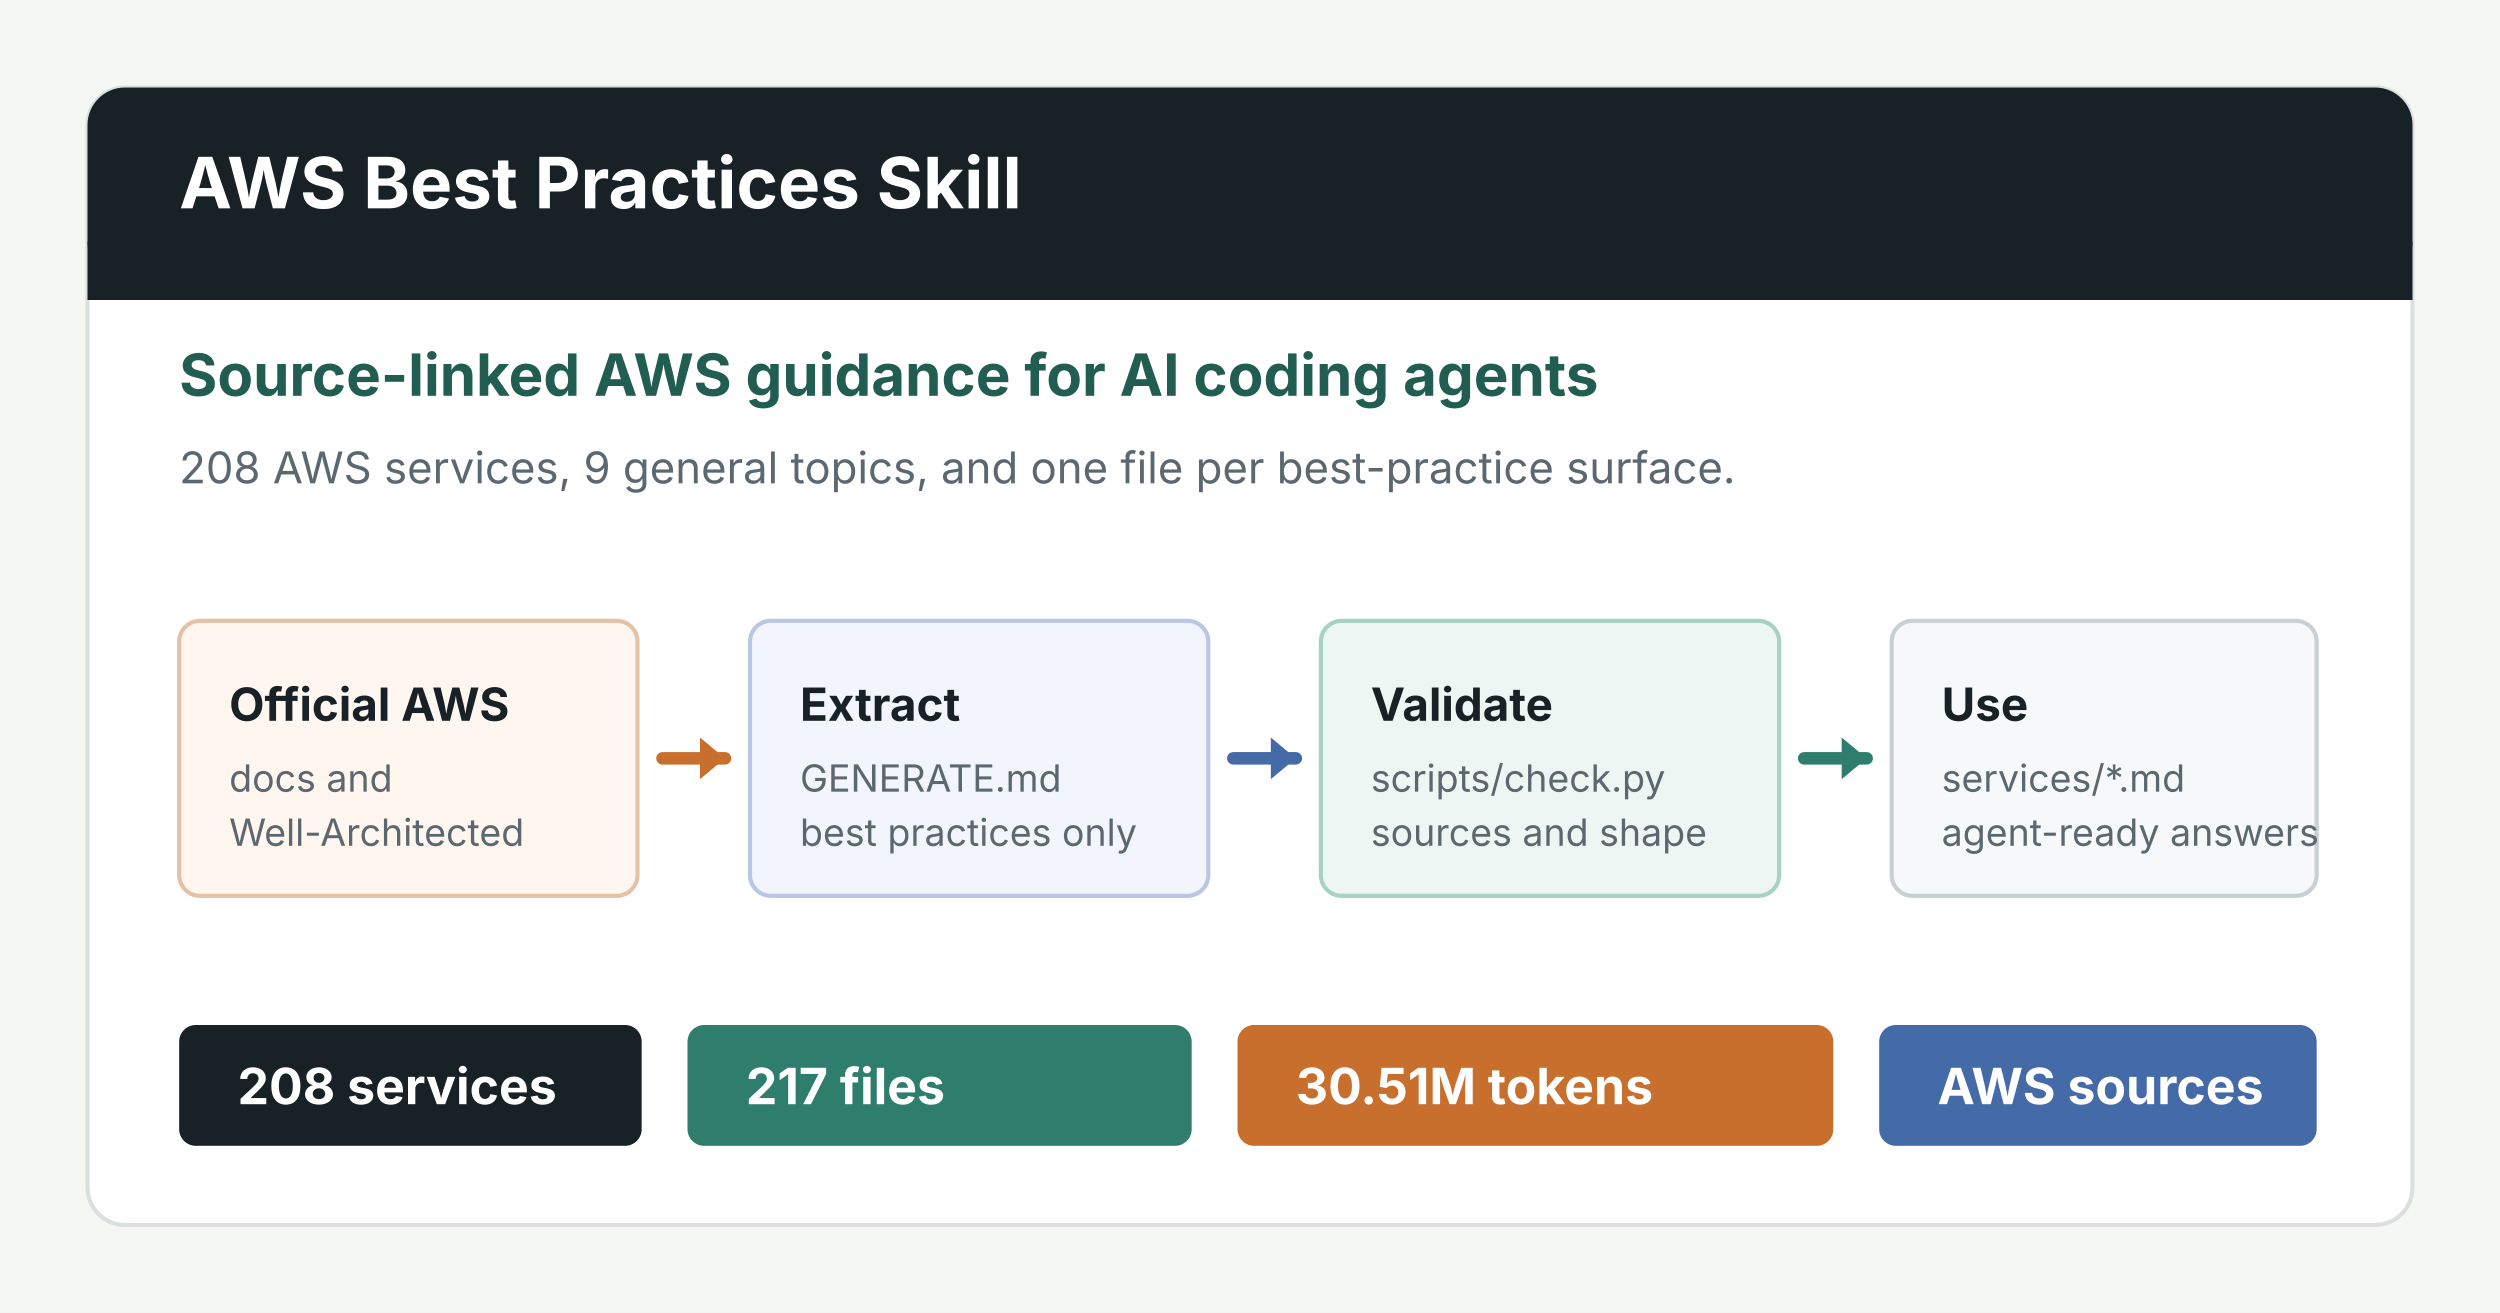
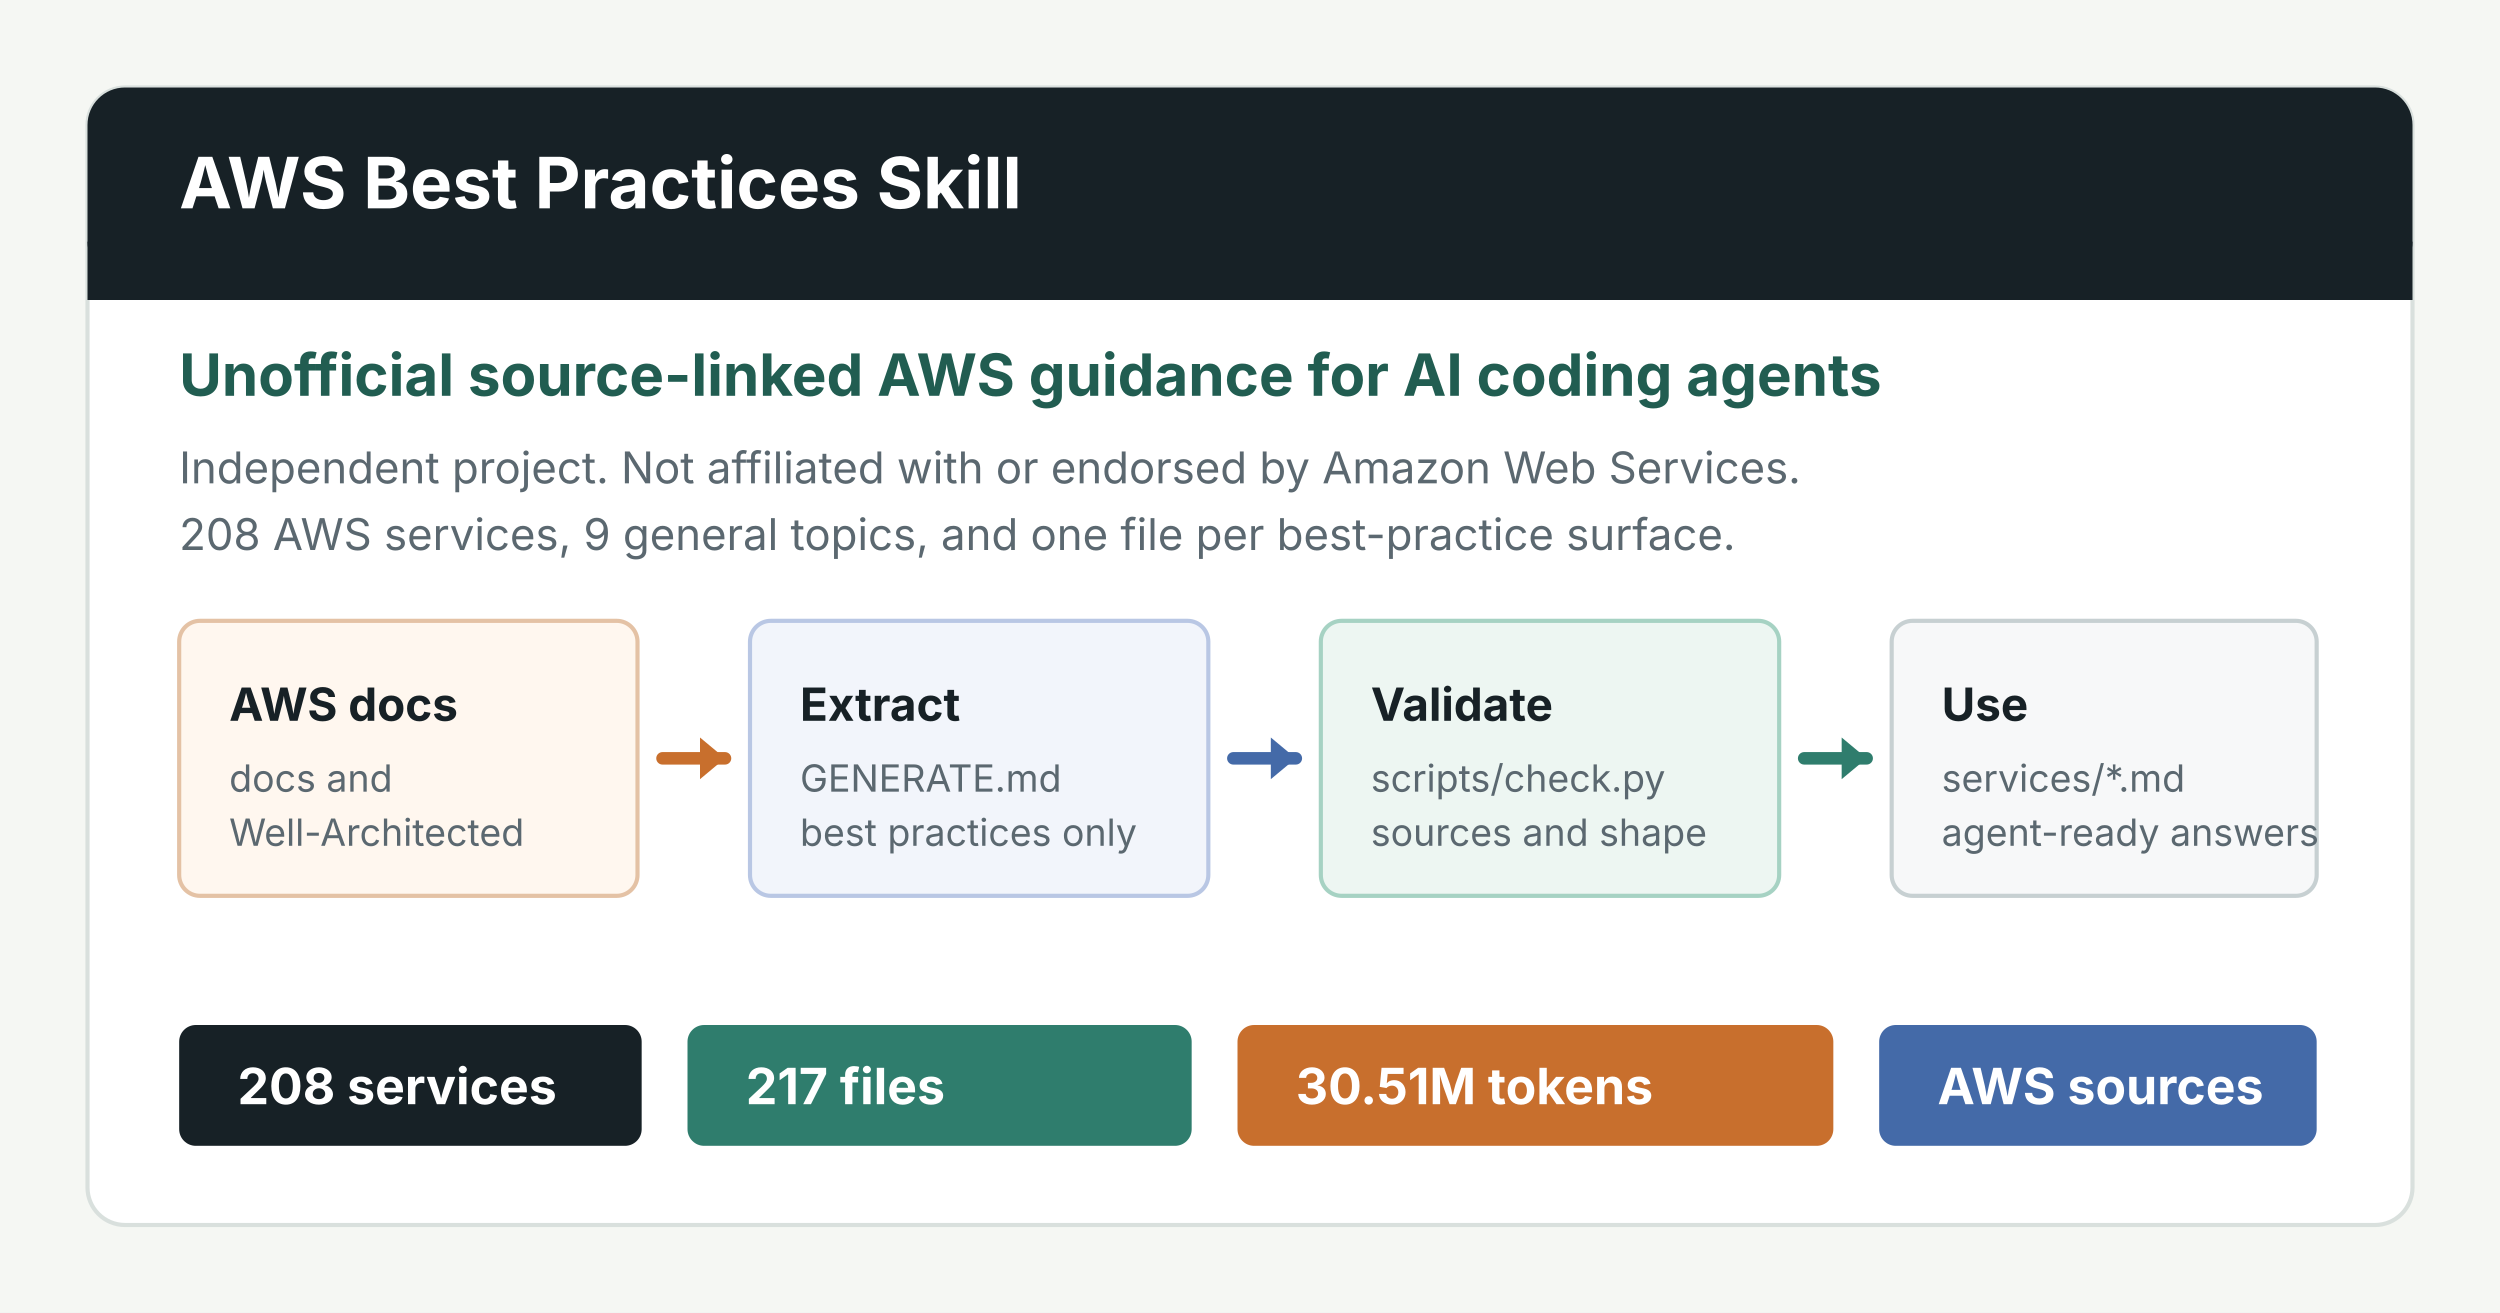
<svg xmlns="http://www.w3.org/2000/svg" width="1200" height="630" viewBox="0 0 1200 630" role="img" aria-labelledby="title desc">
  <rect width="1200" height="630" fill="#f5f7f3" />
  <rect x="42" y="42" width="1116" height="546" rx="18" fill="#ffffff" stroke="#d9e0dd" stroke-width="2" />
  <rect x="42" y="42" width="1116" height="92" rx="18" fill="#172126" />
  <path d="M42 116h1116v28H42z" fill="#172126" />
  <text x="86" y="100" fill="#ffffff" font-family="Inter, Arial, sans-serif" font-size="34" font-weight="700">AWS Best Practices Skill</text>
-   <text x="86" y="190" fill="#215d51" font-family="Inter, Arial, sans-serif" font-size="28" font-weight="700">Source-linked AWS guidance for AI coding agents</text>
-   <text x="86" y="232" fill="#5b6870" font-family="Inter, Arial, sans-serif" font-size="21">208 AWS services, 9 general topics, and one file per best-practice surface.</text>
+   <text x="86" y="190" fill="#215d51" font-family="Inter, Arial, sans-serif" font-size="28" font-weight="700">Unofficial source-linked AWS guidance for AI coding agents</text>
+   <text x="86" y="232" fill="#5b6870" font-family="Inter, Arial, sans-serif" font-size="21">Independent project. Not affiliated with or endorsed by Amazon Web Services.</text>
+   <text x="86" y="264" fill="#5b6870" font-family="Inter, Arial, sans-serif" font-size="21">208 AWS services, 9 general topics, and one file per best-practice surface.</text>
  <g transform="translate(86 298)">
    <rect width="220" height="132" rx="10" fill="#fff7ef" stroke="#e4c2a5" stroke-width="2" />
-     <text x="24" y="48" fill="#172126" font-family="Inter, Arial, sans-serif" font-size="22" font-weight="700">Official AWS</text>
+     <text x="24" y="48" fill="#172126" font-family="Inter, Arial, sans-serif" font-size="22" font-weight="700">AWS docs</text>
    <text x="24" y="82" fill="#5b6870" font-family="Inter, Arial, sans-serif" font-size="18">docs and</text>
    <text x="24" y="108" fill="#5b6870" font-family="Inter, Arial, sans-serif" font-size="18">Well-Architected</text>
  </g>
  <g transform="translate(360 298)">
    <rect width="220" height="132" rx="10" fill="#f2f5fb" stroke="#b9c7e4" stroke-width="2" />
    <text x="24" y="48" fill="#172126" font-family="Inter, Arial, sans-serif" font-size="22" font-weight="700">Extract</text>
    <text x="24" y="82" fill="#5b6870" font-family="Inter, Arial, sans-serif" font-size="18">GENERATE.md</text>
    <text x="24" y="108" fill="#5b6870" font-family="Inter, Arial, sans-serif" font-size="18">best practices only</text>
  </g>
  <g transform="translate(634 298)">
    <rect width="220" height="132" rx="10" fill="#edf6f2" stroke="#a6d2c3" stroke-width="2" />
    <text x="24" y="48" fill="#172126" font-family="Inter, Arial, sans-serif" font-size="22" font-weight="700">Validate</text>
    <text x="24" y="82" fill="#5b6870" font-family="Inter, Arial, sans-serif" font-size="18">scripts/check.py</text>
    <text x="24" y="108" fill="#5b6870" font-family="Inter, Arial, sans-serif" font-size="18">sources and shape</text>
  </g>
  <g transform="translate(908 298)">
    <rect width="204" height="132" rx="10" fill="#f7f8f9" stroke="#c7d0d2" stroke-width="2" />
    <text x="24" y="48" fill="#172126" font-family="Inter, Arial, sans-serif" font-size="22" font-weight="700">Use</text>
    <text x="24" y="82" fill="#5b6870" font-family="Inter, Arial, sans-serif" font-size="18">services/*.md</text>
    <text x="24" y="108" fill="#5b6870" font-family="Inter, Arial, sans-serif" font-size="18">agent-ready answers</text>
  </g>
  <path d="M318 364h30" stroke="#c86f2d" stroke-width="6" stroke-linecap="round" />
  <path d="M348 364l-12-10v20z" fill="#c86f2d" />
  <path d="M592 364h30" stroke="#446aa8" stroke-width="6" stroke-linecap="round" />
  <path d="M622 364l-12-10v20z" fill="#446aa8" />
  <path d="M866 364h30" stroke="#2f7d6d" stroke-width="6" stroke-linecap="round" />
  <path d="M896 364l-12-10v20z" fill="#2f7d6d" />
  <g transform="translate(86 492)">
    <rect width="222" height="58" rx="8" fill="#172126" />
    <text x="28" y="38" fill="#ffffff" font-family="Inter, Arial, sans-serif" font-size="24" font-weight="700">208 services</text>
  </g>
  <g transform="translate(330 492)">
    <rect width="242" height="58" rx="8" fill="#2f7d6d" />
    <text x="28" y="38" fill="#ffffff" font-family="Inter, Arial, sans-serif" font-size="24" font-weight="700">217 files</text>
  </g>
  <g transform="translate(594 492)">
    <rect width="286" height="58" rx="8" fill="#c86f2d" />
    <text x="28" y="38" fill="#ffffff" font-family="Inter, Arial, sans-serif" font-size="24" font-weight="700">30.51M tokens</text>
  </g>
  <g transform="translate(902 492)">
    <rect width="210" height="58" rx="8" fill="#446aa8" />
    <text x="28" y="38" fill="#ffffff" font-family="Inter, Arial, sans-serif" font-size="24" font-weight="700">AWS sources</text>
  </g>
</svg>
